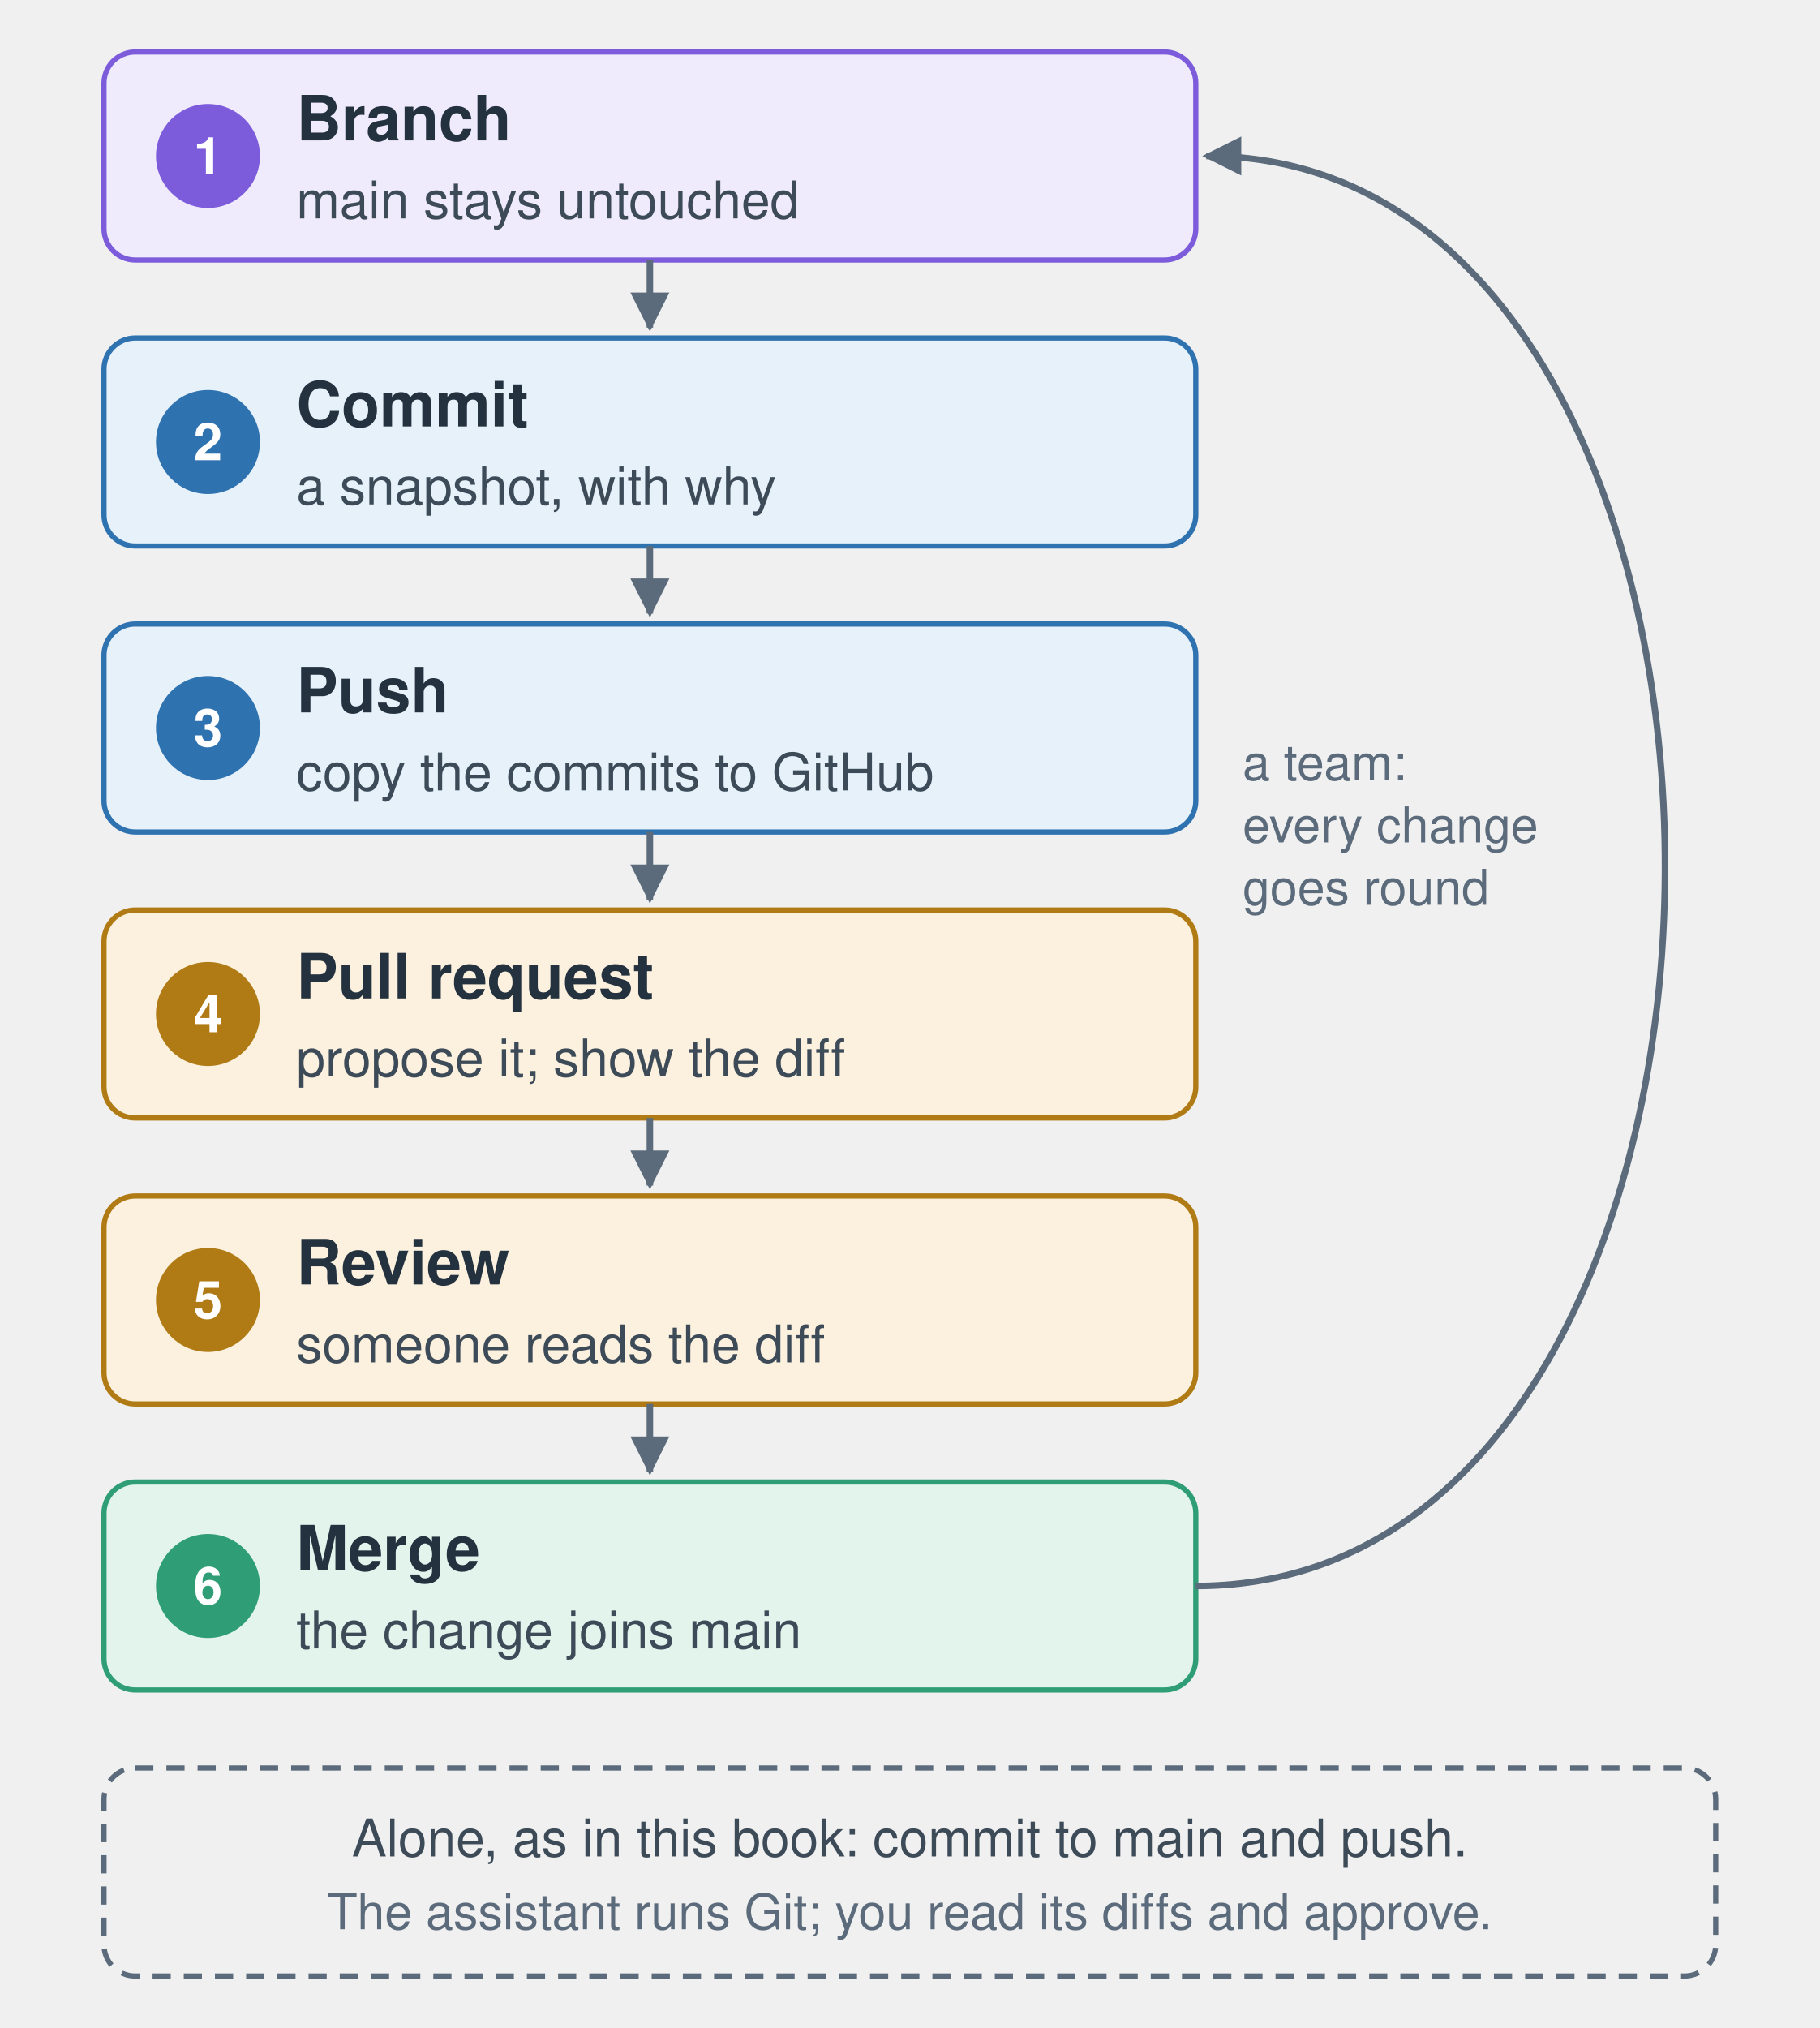
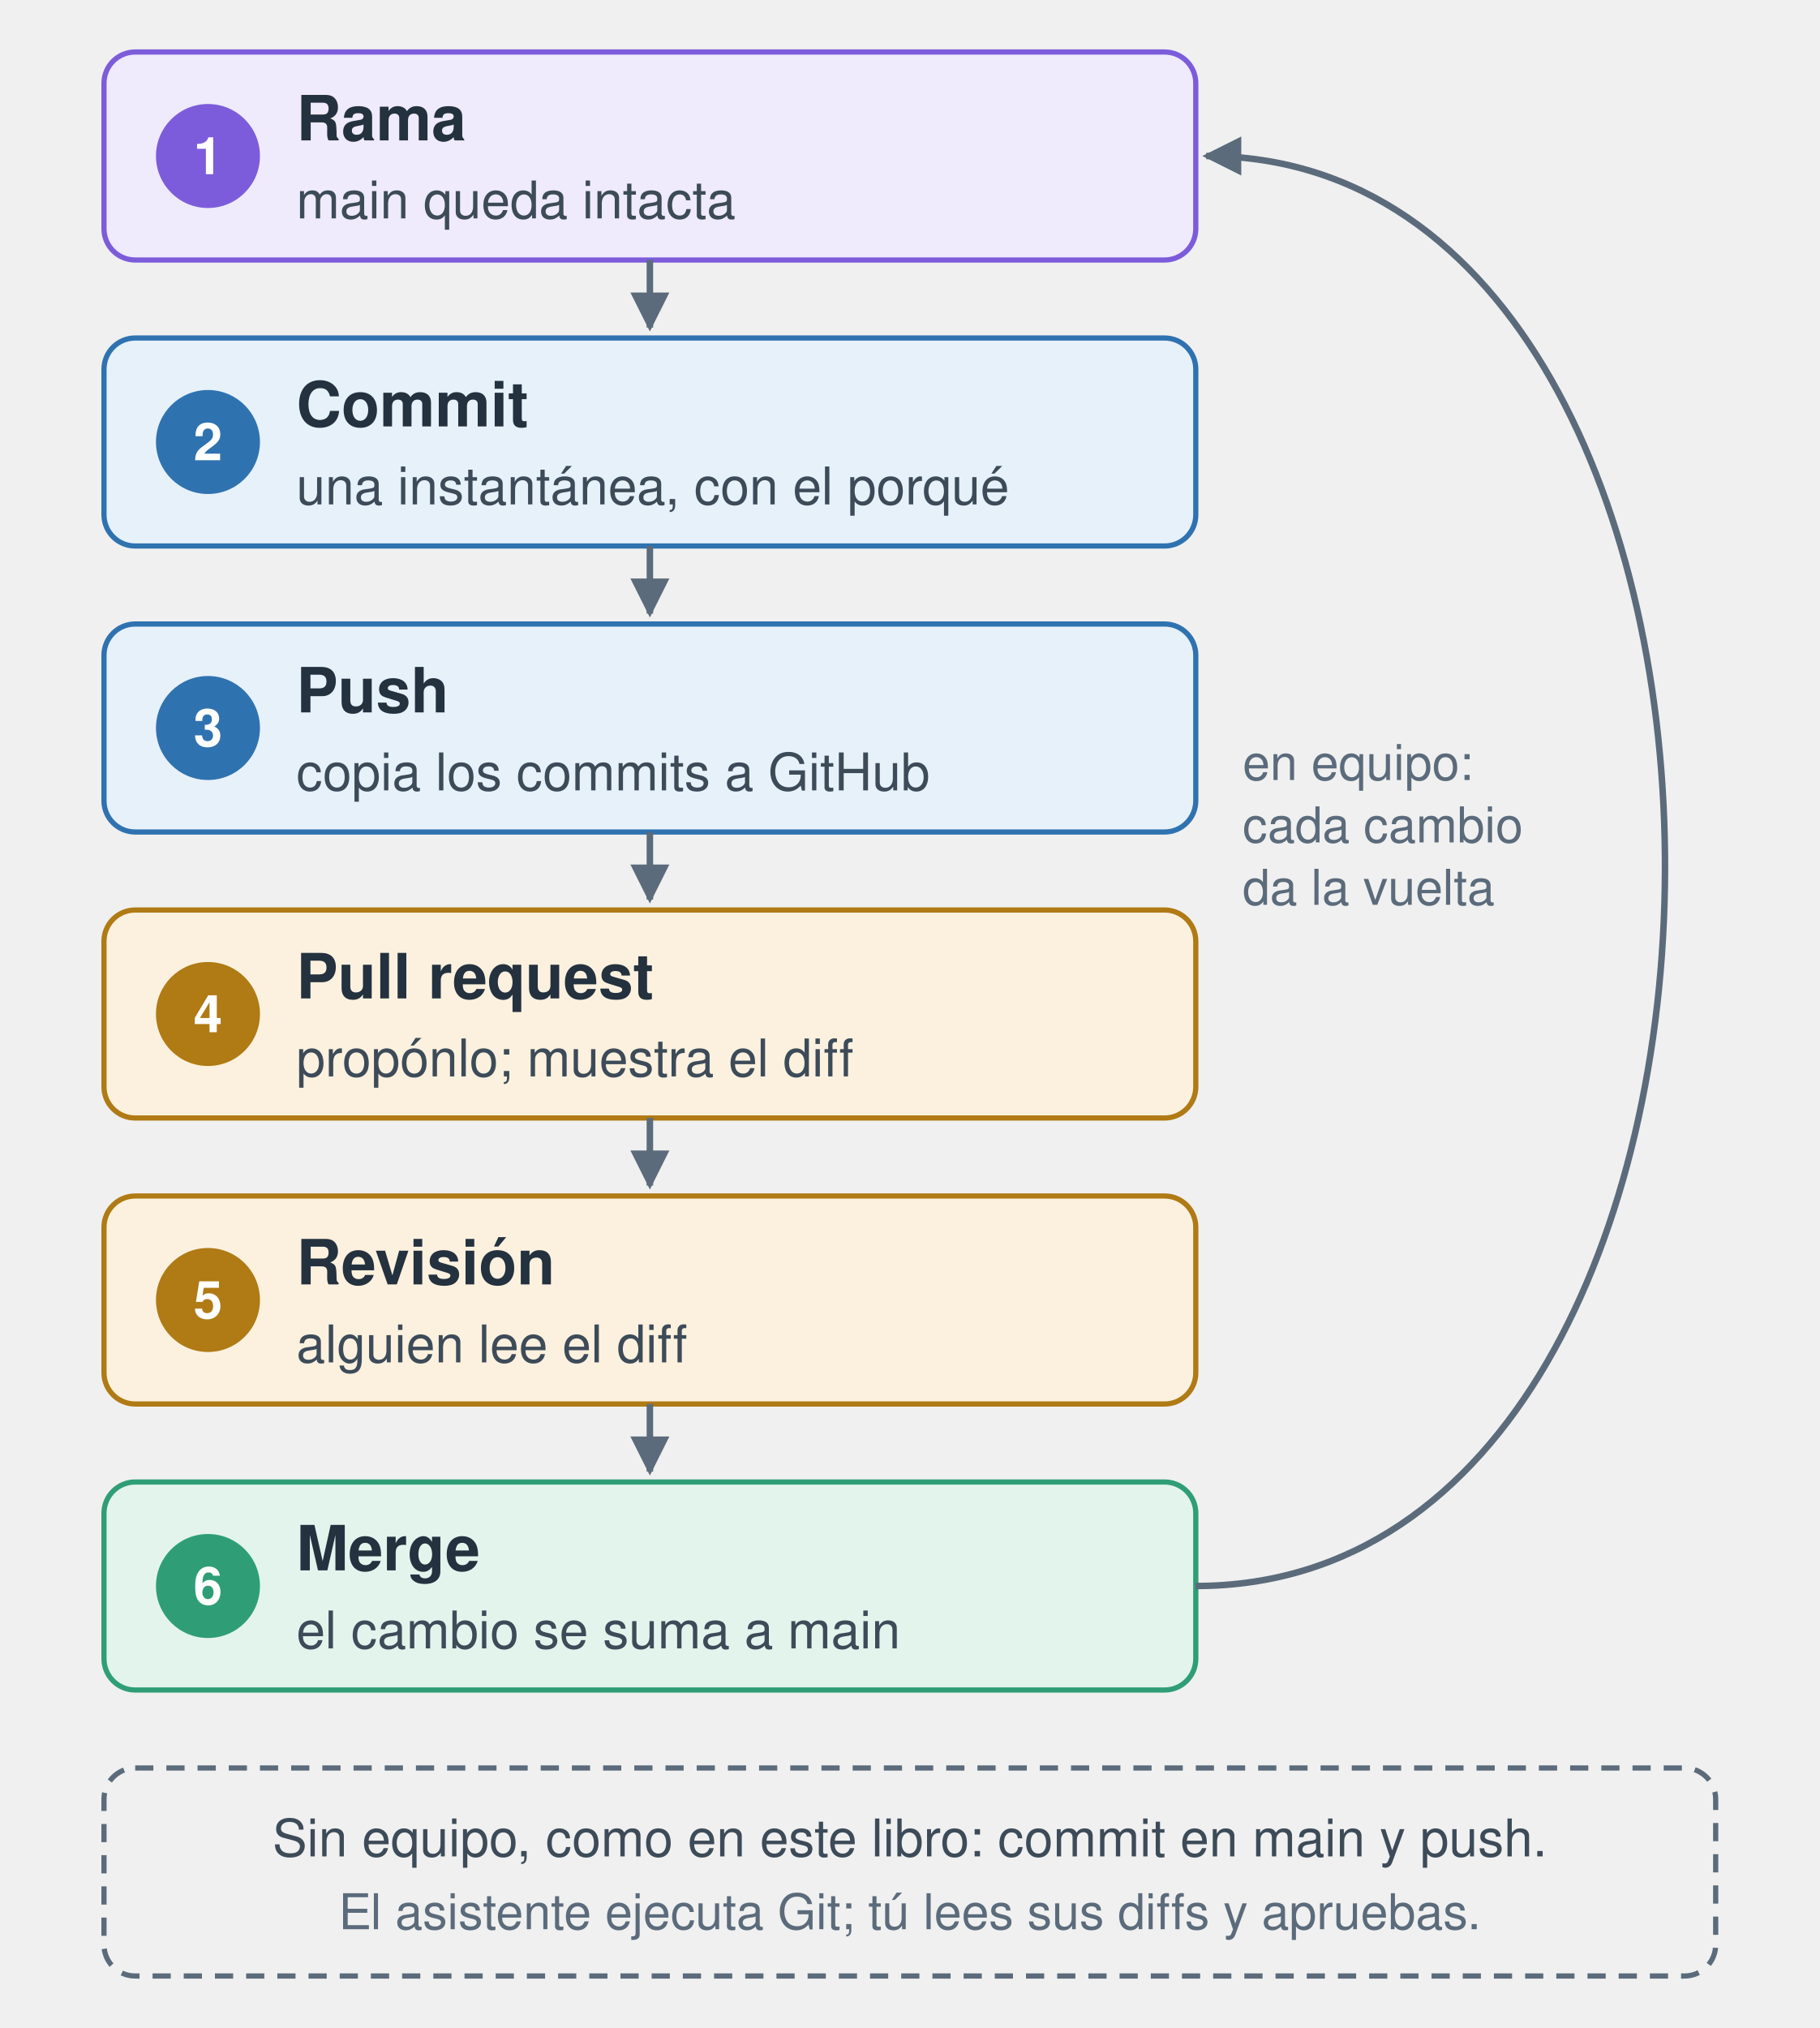
<svg xmlns="http://www.w3.org/2000/svg" viewBox="0 0 700 780" role="img" aria-labelledby="t d">
  <defs>
    <marker id="a" viewBox="0 0 10 10" refX="9" refY="5" markerWidth="6" markerHeight="6" orient="auto">
      <path d="M0,0 L10,5 L0,10 z" fill="#5b6b7b" />
    </marker>
  </defs>
  <style>
  text { font-family: "Avenir Next", "Helvetica Neue", Helvetica, Arial, sans-serif; fill: #24313f; }
  .h { font-size: 24px; font-weight: 700; }
  .s { font-size: 20px; fill: #3d4b59; }
  .n { font-size: 19px; fill: #5b6b7b; }
  .arrow { stroke: #5b6b7b; stroke-width: 2.5; fill: none; marker-end: url(#a); }
  .num { font-size: 20px; font-weight: 700; fill: #ffffff; }
</style>
  <g id="steps">
    <rect x="40" y="20" width="420" height="80" rx="12" fill="#efeafc" stroke="#7c5cdb" stroke-width="2" />
    <circle cx="80" cy="60" r="20" fill="#7c5cdb" />
    <text x="80" y="67" text-anchor="middle" class="num">1</text>
-     <text x="114" y="54" class="h">Branch</text>
-     <text x="114" y="84" class="s">main stays untouched</text>
+     <text x="114" y="54" class="h">Rama</text>
+     <text x="114" y="84" class="s">main queda intacta</text>
    <path class="arrow" d="M250,100 L250,126" />
    <rect x="40" y="130" width="420" height="80" rx="12" fill="#e6f1fa" stroke="#2f72b0" stroke-width="2" />
    <circle cx="80" cy="170" r="20" fill="#2f72b0" />
    <text x="80" y="177" text-anchor="middle" class="num">2</text>
    <text x="114" y="164" class="h">Commit</text>
-     <text x="114" y="194" class="s">a snapshot, with why</text>
+     <text x="114" y="194" class="s">una instantánea, con el porqué</text>
    <path class="arrow" d="M250,210 L250,236" />
    <rect x="40" y="240" width="420" height="80" rx="12" fill="#e6f1fa" stroke="#2f72b0" stroke-width="2" />
    <circle cx="80" cy="280" r="20" fill="#2f72b0" />
    <text x="80" y="287" text-anchor="middle" class="num">3</text>
    <text x="114" y="274" class="h">Push</text>
-     <text x="114" y="304" class="s">copy the commits to GitHub</text>
+     <text x="114" y="304" class="s">copia los commits a GitHub</text>
    <path class="arrow" d="M250,320 L250,346" />
    <rect x="40" y="350" width="420" height="80" rx="12" fill="#fbf1de" stroke="#b07a14" stroke-width="2" />
    <circle cx="80" cy="390" r="20" fill="#b07a14" />
    <text x="80" y="397" text-anchor="middle" class="num">4</text>
    <text x="114" y="384" class="h">Pull request</text>
-     <text x="114" y="414" class="s">propose it; show the diff</text>
+     <text x="114" y="414" class="s">propónlo; muestra el diff</text>
    <path class="arrow" d="M250,430 L250,456" />
    <rect x="40" y="460" width="420" height="80" rx="12" fill="#fbf1de" stroke="#b07a14" stroke-width="2" />
    <circle cx="80" cy="500" r="20" fill="#b07a14" />
    <text x="80" y="507" text-anchor="middle" class="num">5</text>
-     <text x="114" y="494" class="h">Review</text>
-     <text x="114" y="524" class="s">someone reads the diff</text>
+     <text x="114" y="494" class="h">Revisión</text>
+     <text x="114" y="524" class="s">alguien lee el diff</text>
    <path class="arrow" d="M250,540 L250,566" />
    <rect x="40" y="570" width="420" height="80" rx="12" fill="#e3f4ed" stroke="#2f9e77" stroke-width="2" />
    <circle cx="80" cy="610" r="20" fill="#2f9e77" />
    <text x="80" y="617" text-anchor="middle" class="num">6</text>
    <text x="114" y="604" class="h">Merge</text>
-     <text x="114" y="634" class="s">the change joins main</text>
+     <text x="114" y="634" class="s">el cambio se suma a main</text>
  </g>
  <path class="arrow" d="M460,610 C700,610 700,60 464,60" />
-   <text x="478" y="300" class="n">a team:</text>
-   <text x="478" y="324" class="n">every change</text>
-   <text x="478" y="348" class="n">goes round</text>
+   <text x="478" y="300" class="n">en equipo:</text>
+   <text x="478" y="324" class="n">cada cambio</text>
+   <text x="478" y="348" class="n">da la vuelta</text>
  <rect x="40" y="680" width="620" height="80" rx="12" fill="none" stroke="#5b6b7b" stroke-width="2" stroke-dasharray="7 5" />
-   <text x="350" y="714" text-anchor="middle" class="s">Alone, as in this book: commit to main and push.</text>
-   <text x="350" y="742" text-anchor="middle" class="n">The assistant runs Git; you read its diffs and approve.</text>
+   <text x="350" y="714" text-anchor="middle" class="s">Sin equipo, como en este libro: commit en main y push.</text>
+   <text x="350" y="742" text-anchor="middle" class="n">El asistente ejecuta Git; tú lees sus diffs y apruebas.</text>
</svg>
